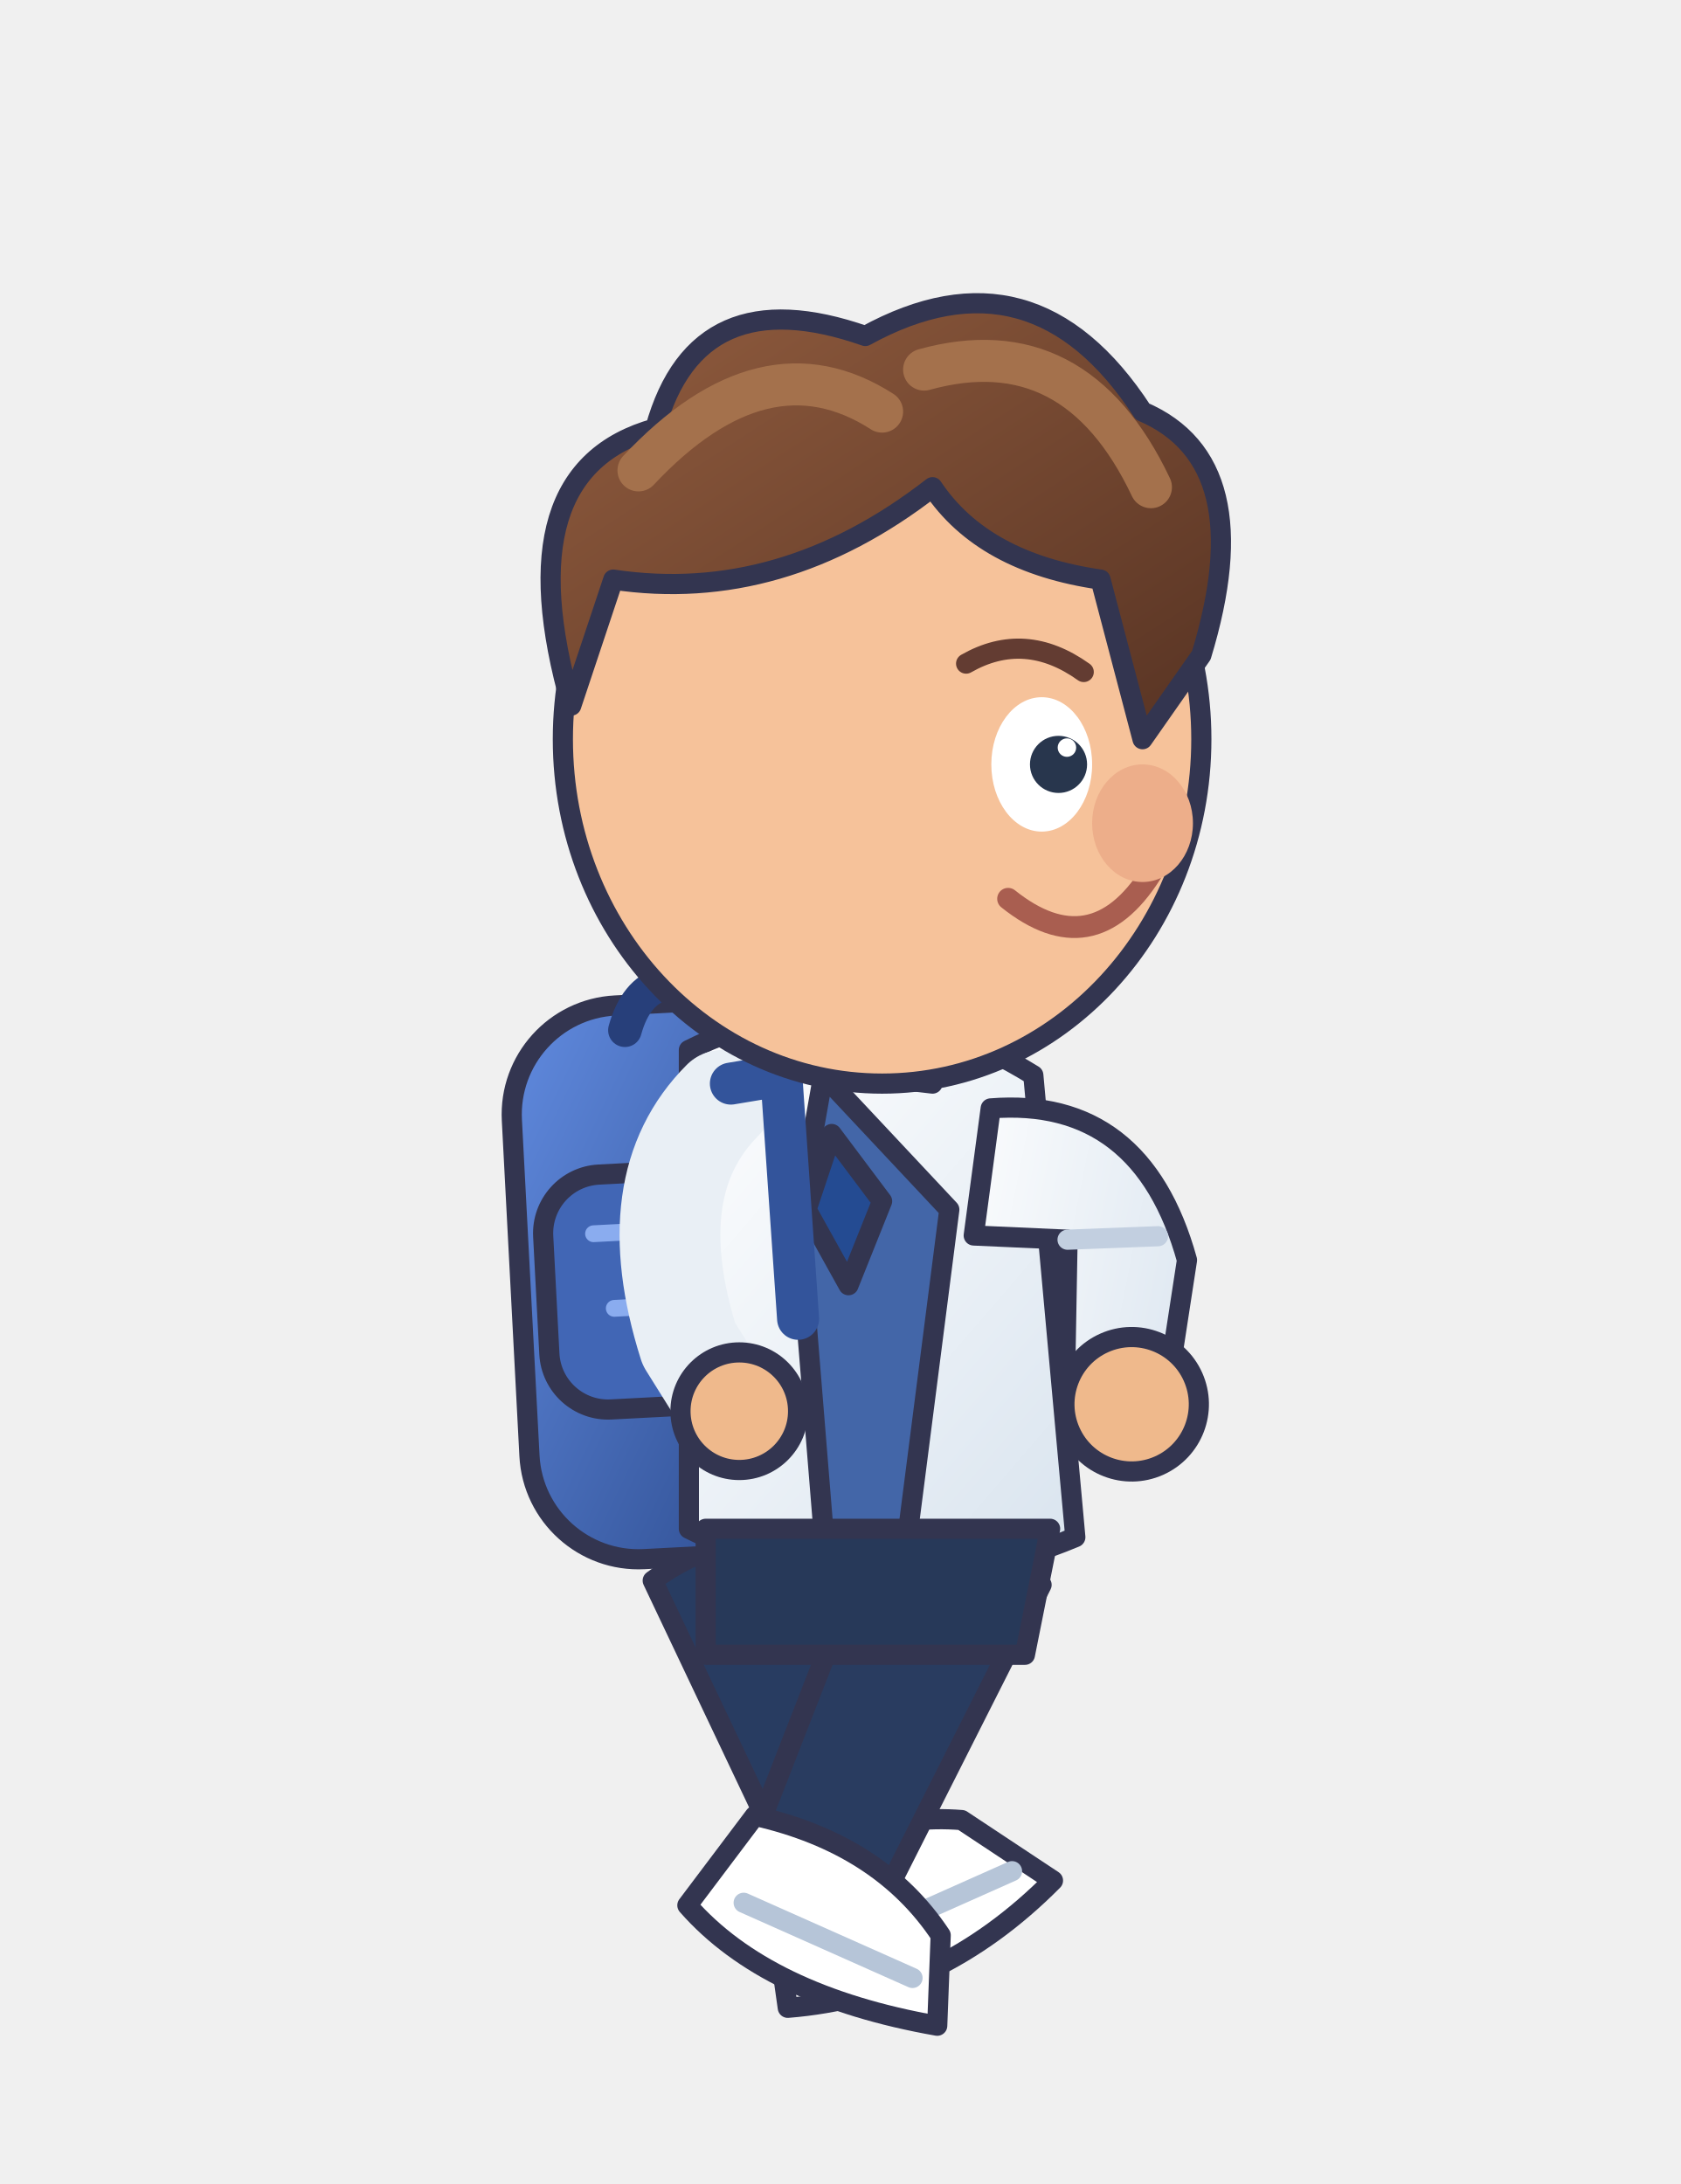
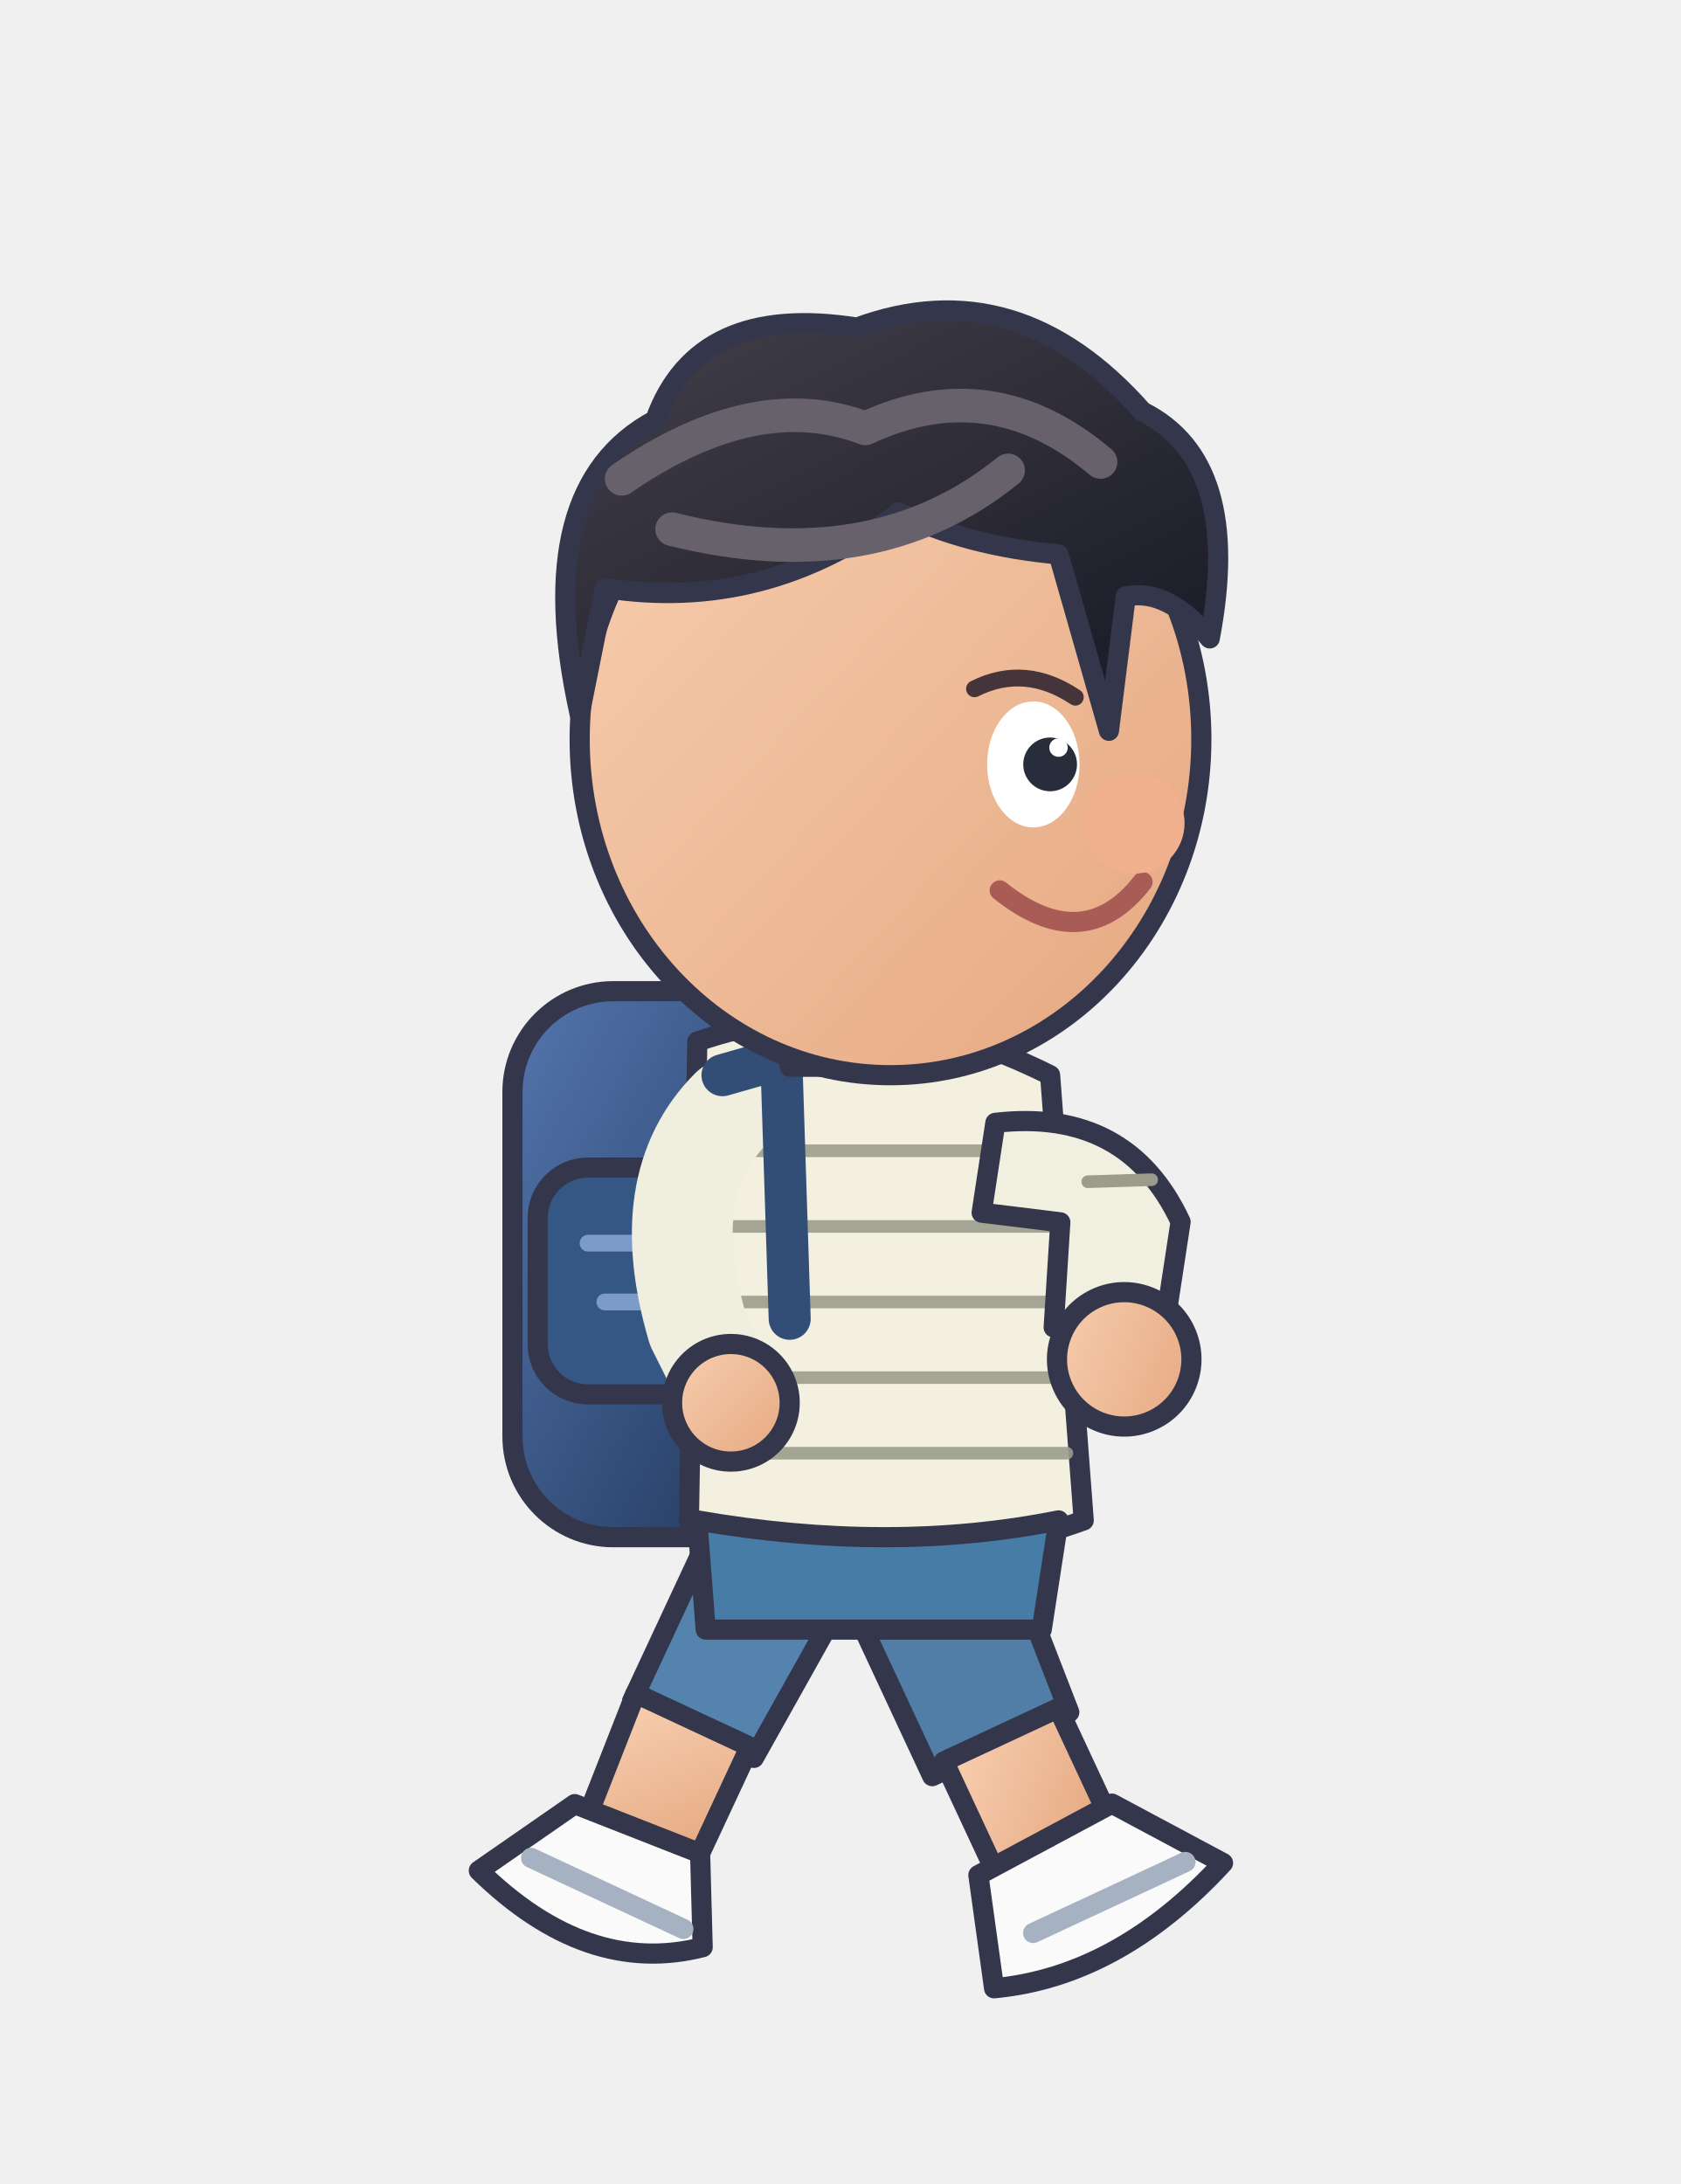
<svg xmlns="http://www.w3.org/2000/svg" width="400" height="520" viewBox="0 0 200 260">
  <defs>
-     <linearGradient id="shirt" x2=".8" y2="1">
-       <stop stop-color="#fff" />
-       <stop offset="1" stop-color="#dce6f0" />
+     <linearGradient id="bag" x2="1" y2="1">
+       <stop stop-color="#5476ae" />
+       <stop offset="1" stop-color="#1e3559" />
    </linearGradient>
-     <linearGradient id="bag" x2="1" y2="1">
-       <stop stop-color="#618be0" />
-       <stop offset="1" stop-color="#294788" />
+     <linearGradient id="hair" x2=".8" y2="1">
+       <stop stop-color="#44404a" />
+       <stop offset="1" stop-color="#191b27" />
    </linearGradient>
-     <linearGradient id="hair" x2="1" y2="1">
-       <stop stop-color="#925d3f" />
-       <stop offset="1" stop-color="#573323" />
+     <linearGradient id="skin" x2="1" y2="1">
+       <stop stop-color="#f8cfb0" />
+       <stop offset="1" stop-color="#e5a780" />
    </linearGradient>
  </defs>
-   <g transform="translate(0 0)" stroke="#333550" stroke-width="2.4" stroke-linecap="round" stroke-linejoin="round">
-     <g transform="rotate(-24 91 191)">
-       <path d="M80 183 Q89 181 100 185 L98 224 L81 225Z" fill="#283c61" />
-       <path d="M78 222 Q91 218 102 224 L109 235 Q91 242 74 236Z" fill="#fff" />
-       <path d="M79 232 L105 232" stroke="#b6c5d8" fill="none" />
+   <g transform="translate(0 0)" stroke="#34374b" stroke-width="2.4" stroke-linejoin="round" stroke-linecap="round">
+     <g transform="rotate(25 91 190)">
+       <path d="M82 179 L100 181 L98 208 L82 208Z" fill="#5484ae" />
+       <path d="M82 207 L97 207 L97 223 L83 223Z" fill="url(#skin)" />
+       <path d="M81 222 L97 221 L102 231 Q91 240 74 234Z" fill="#fafafa" />
+       <path d="M79 230 L99 230" stroke="#a6b1c1" />
    </g>
-     <g transform="rotate(24 112 191)">
-       <path d="M101 183 Q112 182 122 184 L120 225 L103 225Z" fill="#293c60" />
-       <path d="M102 223 Q117 220 128 227 L132 237 Q112 242 99 236Z" fill="#fff" />
-       <path d="M105 233 L127 233" stroke="#b6c5d8" fill="none" />
+     <g transform="rotate(-25 112 190)">
+       <path d="M102 179 L122 179 L120 209 L102 209Z" fill="#507ea7" />
+       <path d="M104 208 L119 208 L119 223 L104 223Z" fill="url(#skin)" />
+       <path d="M102 222 L120 221 L129 233 Q112 240 98 235Z" fill="#fafafa" />
+       <path d="M105 231 L125 231" stroke="#a6b1c1" />
    </g>
-     <g transform="rotate(-3 87 134)">
-       <rect x="61" y="119" width="36" height="66" rx="13" fill="url(#bag)" />
-       <rect x="64" y="139" width="28" height="28" rx="7" fill="#4166b5" />
-       <path d="M70 146 L87 146 M72 155 L85 155" stroke="#8aacef" stroke-width="2" />
-       <path d="M75 122 Q78 113 88 119" fill="none" stroke="#273f7a" stroke-width="4" />
+     <rect x="61" y="118" width="35" height="65" rx="12" fill="url(#bag)" />
+     <rect x="64" y="139" width="28" height="27" rx="6" fill="#355784" />
+     <path d="M70 148 L86 148 M72 155 L85 155" stroke="#7d9bc8" stroke-width="2" />
+     <path d="M83 124 Q103 117 125 128 L129 181 Q107 189 82 181Z" fill="#f3f0df" />
+     <g stroke="#9b9c8c" stroke-width="1.5" opacity=".9">
+       <path d="M85 137 L126 137 M84 146 L128 146 M84 155 L128 155 M84 164 L128 164 M84 173 L127 173" />
    </g>
-     <path d="M82 125 Q102 115 123 128 L128 183 Q104 193 82 182Z" fill="url(#shirt)" />
-     <path d="M98 128 L113 144 L108 183 L98 182 L95 145Z" fill="#4366a8" />
-     <path d="M99 135 L105 143 L101 153 L96 144Z" fill="#244b92" />
-     <path d="M84 182 L125 182 L122 197 L84 197Z" fill="#273959" />
-     <g transform="rotate(-24 116 135)">
-       <path d="M119 133 Q136 139 133 159 L124 173 L114 166 L121 151 L111 146Z" fill="url(#shirt)" />
-       <path d="M121 151 L131 155" fill="none" stroke="#c2cfe0" />
-       <circle cx="120" cy="172" r="8" fill="#efb98c" />
+     <path d="M83 181 Q106 185 126 181 L124 194 L84 194Z" fill="#477ca7" />
+     <g transform="rotate(-25 118 135)">
+       <path d="M119 134 Q134 139 134 154 L126 166 L115 159 L121 148 L113 143Z" fill="#f1efdf" />
+       <path d="M126 145 L133 148" stroke="#9b9c8c" stroke-width="1.5" />
+       <circle cx="121" cy="166" r="8" fill="url(#skin)" />
    </g>
-     <path d="M86 131 Q76 141 82 160 L87 168" fill="none" stroke="#e9eff5" stroke-width="12" />
-     <circle cx="88" cy="168" r="7" fill="#efb98c" />
-     <path d="M87 129 L93 128 L95 157" fill="none" stroke="#33549b" stroke-width="5" />
-     <path d="M92 113 L94 127 L111 129 L113 112Z" fill="#eab58d" />
-     <ellipse cx="105" cy="88" rx="38" ry="41" fill="#f6c29a" />
-     <path d="M68 84 Q60 56 78 51 Q83 33 103 40 Q123 29 136 49 Q150 55 143 78 L136 88 L131 69 Q117 67 111 58 Q93 72 73 69Z" fill="url(#hair)" />
-     <path d="M76 56 Q91 40 105 49 M110 44 Q128 39 137 58" fill="none" stroke="#a4714c" stroke-width="5" />
-     <path d="M115 79 Q122 75 129 80" fill="none" stroke="#633c32" stroke-width="2.4" />
-     <ellipse cx="124" cy="91" rx="6" ry="8" fill="#fff" stroke="none" />
-     <circle cx="126" cy="91" r="3.4" fill="#28364d" stroke="none" />
-     <circle cx="127" cy="89" r="1.1" fill="#fff" stroke="none" />
-     <path d="M120 107 Q130 115 137 104" fill="none" stroke="#a95e50" stroke-width="2.6" />
-     <ellipse cx="136" cy="98" rx="6" ry="7" fill="#edae8a" stroke="none" />
+     <path d="M87 132 Q78 141 83 158 L87 166" fill="none" stroke="#efeedf" stroke-width="12" />
+     <circle cx="87" cy="167" r="7" fill="url(#skin)" />
+     <path d="M86 128 L93 126 L94 157" stroke="#324e77" stroke-width="5" fill="none" />
+     <path d="M94 113 L94 127 L113 127 L113 112Z" fill="#eab48e" />
+     <ellipse cx="106" cy="88" rx="37" ry="40" fill="url(#skin)" />
+     <path d="M69 85 Q63 58 78 50 Q83 36 102 39 Q121 32 136 49 Q148 55 144 76 Q139 70 134 71 L132 87 L126 66 Q115 65 107 61 Q91 73 72 70Z" fill="url(#hair)" />
+     <path d="M74 57 Q90 46 103 51 Q118 44 131 55 M80 63 Q104 69 120 56" fill="none" stroke="#66616b" stroke-width="4" />
+     <path d="M116 82 Q122 79 128 83" fill="none" stroke="#45343a" stroke-width="2" />
+     <ellipse cx="123" cy="91" rx="5.5" ry="7.5" fill="#fff" stroke="none" />
+     <circle cx="125" cy="91" r="3.2" fill="#272d3b" stroke="none" />
+     <circle cx="126" cy="89" r="1.1" fill="#fff" stroke="none" />
+     <path d="M119 106 Q129 114 136 105" fill="none" stroke="#a95c55" stroke-width="2.4" />
+     <ellipse cx="135" cy="98" rx="6" ry="6" fill="#f1b18e" stroke="none" />
  </g>
</svg>
